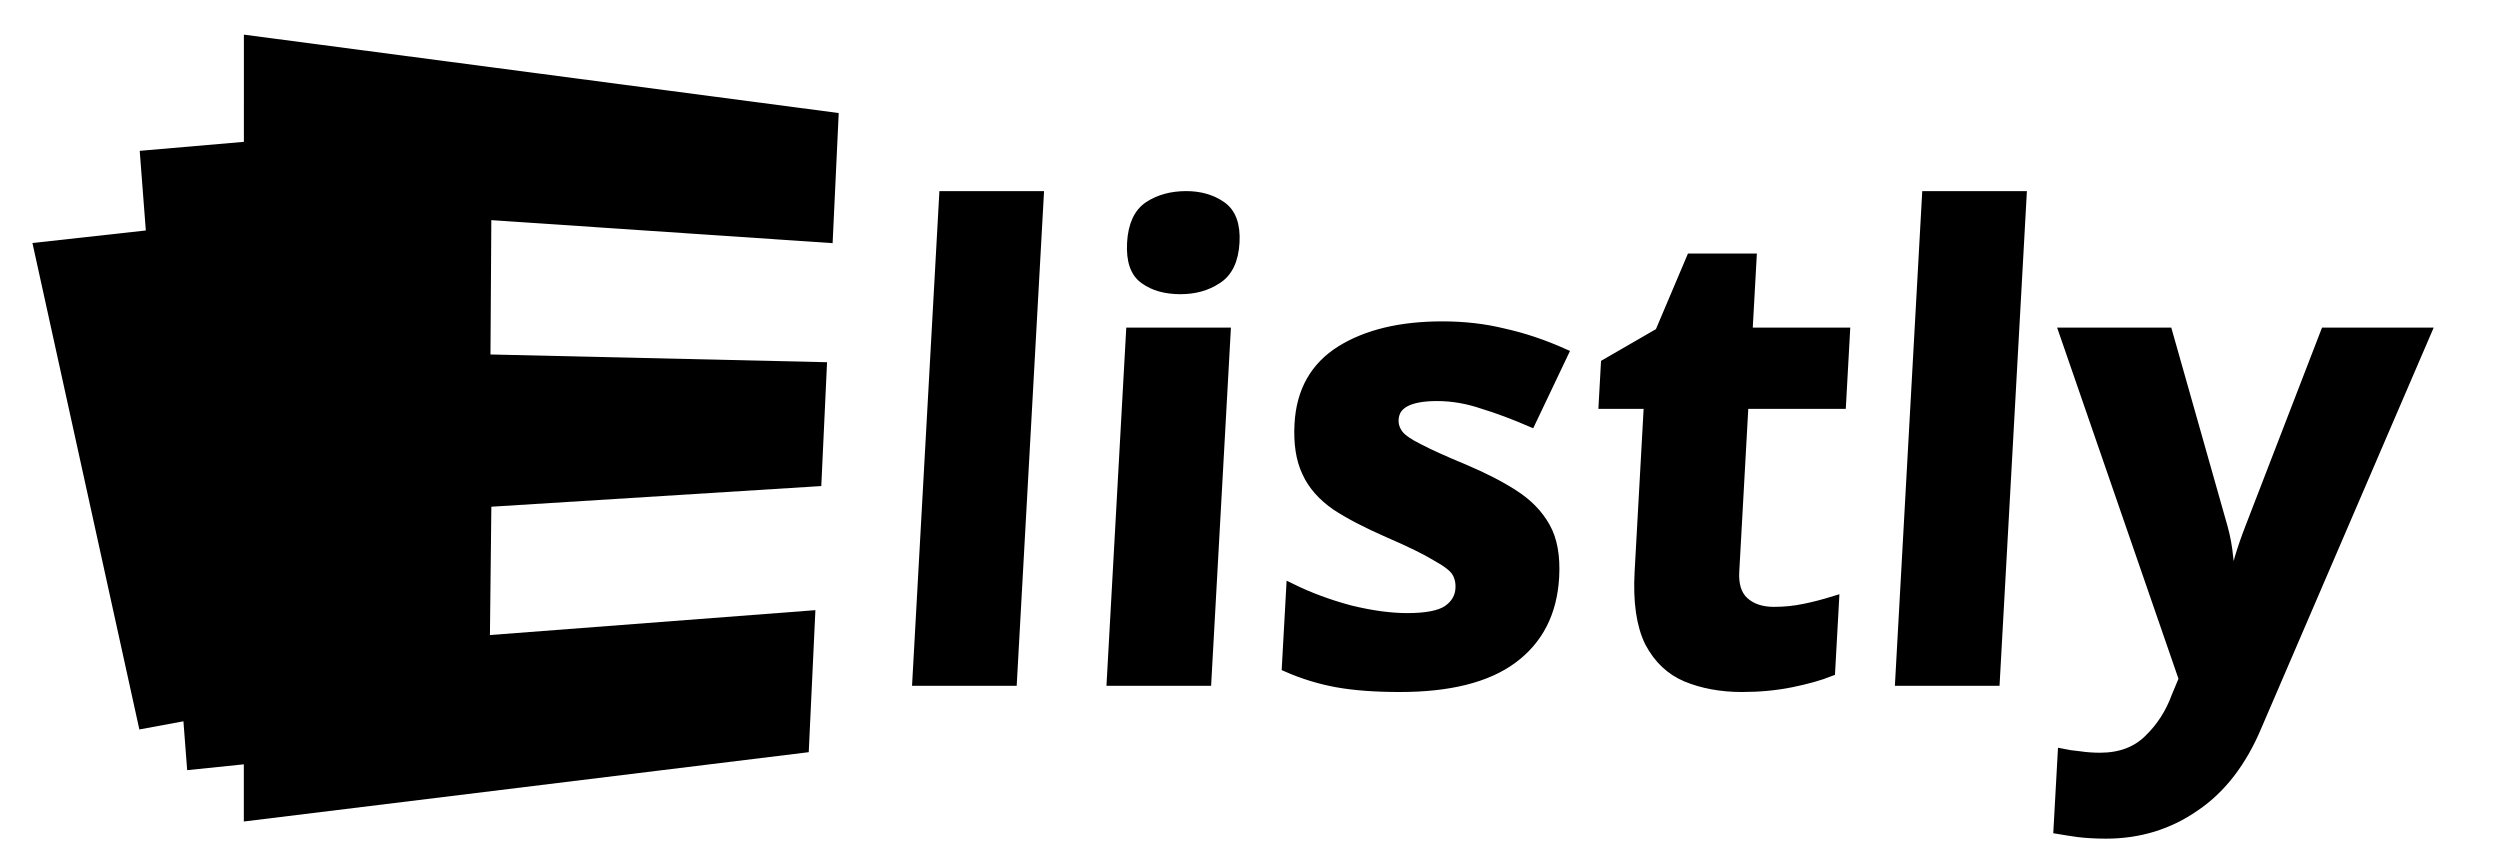
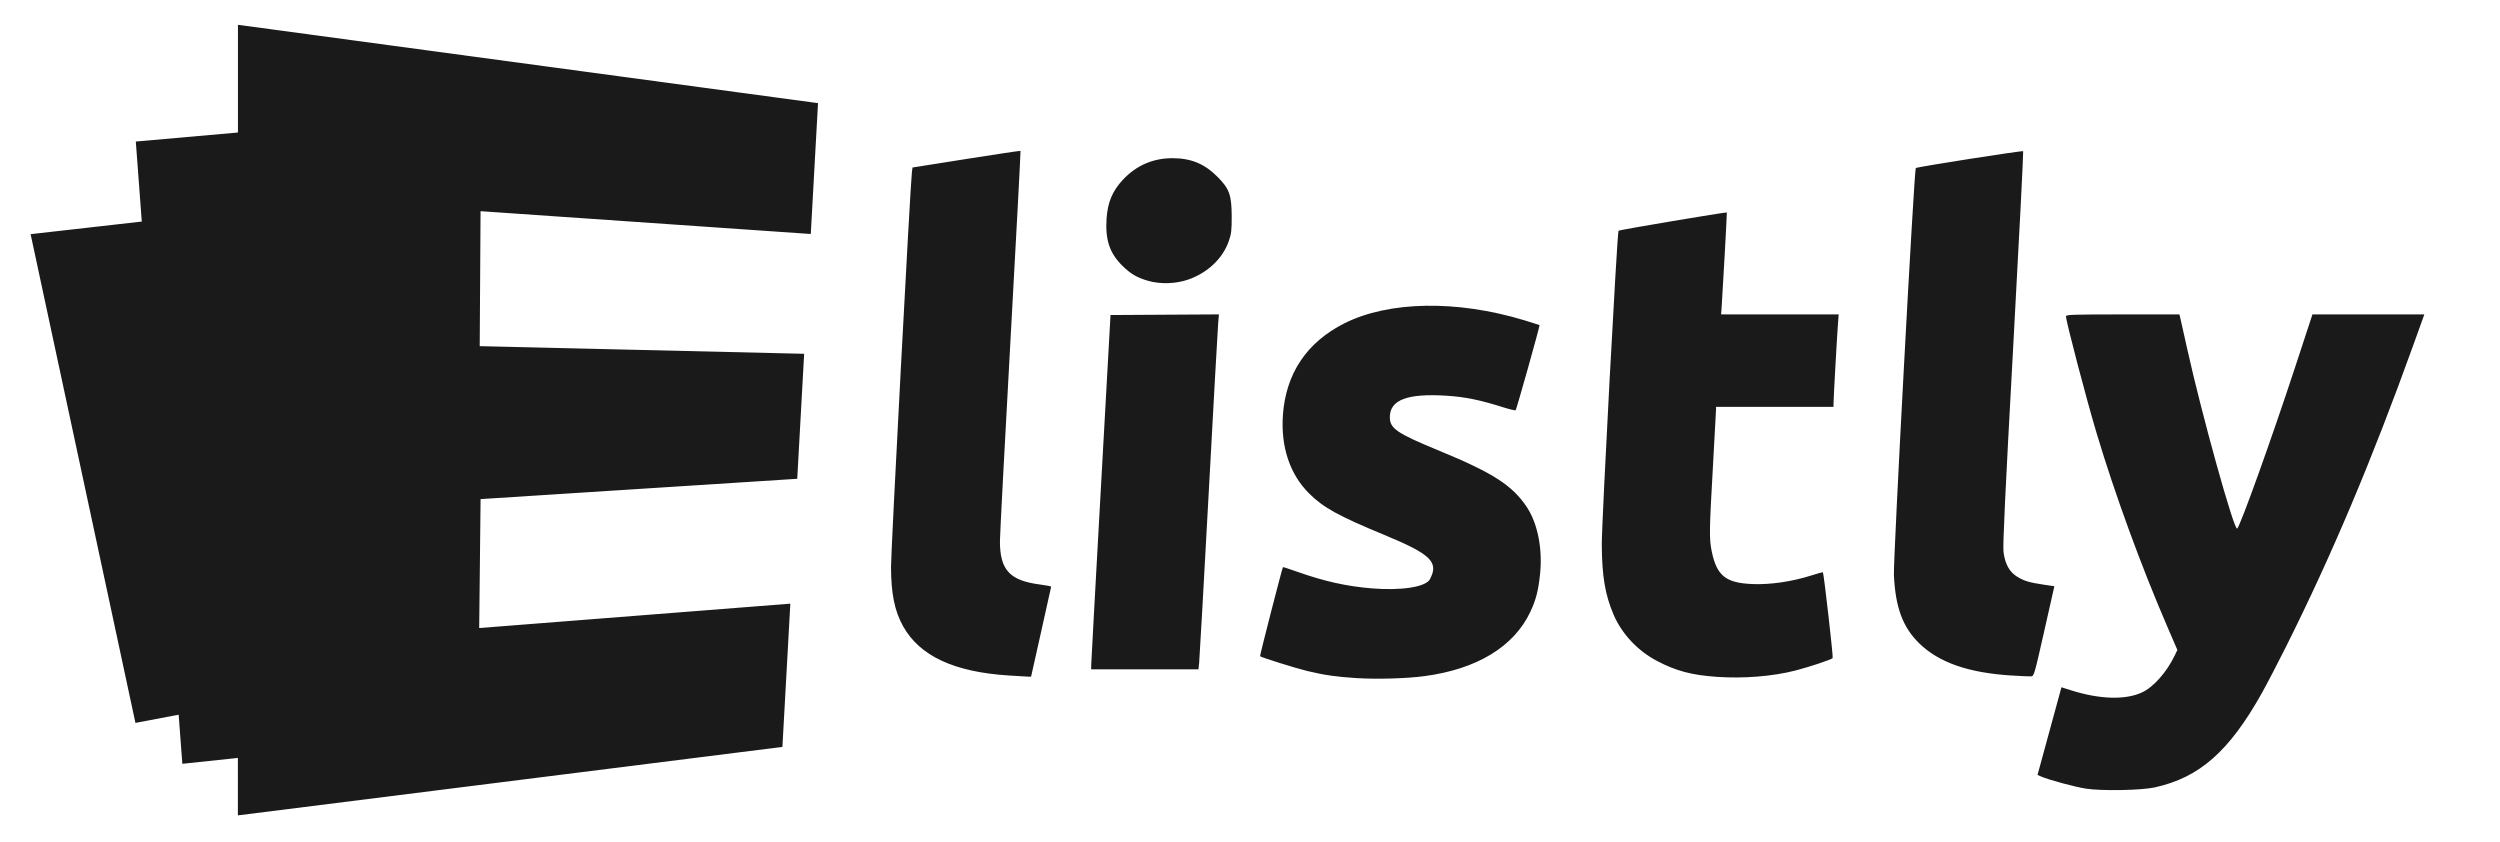
- <svg xmlns="http://www.w3.org/2000/svg" width="100%" height="100%" viewBox="0 0 433 146" version="1.1" xml:space="preserve" style="fill-rule:evenodd;clip-rule:evenodd;stroke-miterlimit:2;">
-   <g transform="matrix(8.646553,0,-0.478314,8.646553,-5207.7,-7425.691)">
-     <g transform="matrix(12.77555,0,0,12.77555,698.4015,872.4457)">
-         </g>
-     <text x="667.919px" y="872.446px" style="font-family:'Ubuntu-Bold', 'Ubuntu', sans-serif;font-weight:700;font-size:12.776px;stroke:black;stroke-width:0.19px;">listl<tspan>y</tspan>
-     </text>
-   </g>
-   <g transform="matrix(0.435346,-0.036845,0.051064,0.238235,-190.6477,-32.06494)">
-     <path d="M425.876,724.85L407.97,728.013L406.933,374.203L452.291,372.1L456.577,314.864L498.034,314.74L507.017,238.193L732.88,330.123L719.598,422.661L588.164,385.605L576.579,481.476L707.453,507.344L694.827,595.426L564.172,590.235L552.871,681.785L682.133,683.683L667.634,784.696L441.084,800.05L445.875,759.224L423.247,759.971L425.876,724.85Z" />
-   </g>
+ <svg xmlns="http://www.w3.org/2000/svg" width="100%" height="100%" viewBox="0 0 1500 505" version="1.1" xml:space="preserve" style="fill-rule:evenodd;clip-rule:evenodd;stroke-linejoin:round;stroke-miterlimit:2;">
+   <path id="logo-black" d="M688.808,168.481c-6.63,-1.931 -10.341,-4.098 -15.261,-8.913c-7.736,-7.57 -10.452,-15.579 -9.613,-28.351c0.651,-9.906 3.548,-16.737 9.998,-23.575c7.93,-8.406 17.948,-12.73 29.499,-12.73c11.169,0 19.236,3.329 27.059,11.166c7.118,7.13 8.484,10.93 8.527,23.703c0.032,8.324 -0.224,10.49 -1.72,14.822c-3.614,10.463 -12.68,19.075 -24.361,23.141c-7.418,2.582 -16.807,2.869 -24.128,0.737Zm341.157,237.618c-15.021,-1.051 -24.39,-3.548 -35.764,-9.533c-11.645,-6.127 -21.157,-16.291 -26.086,-27.874c-5.082,-11.943 -6.954,-23.125 -7.042,-42.071c-0.064,-13.407 9.192,-186.815 10.043,-188.189c0.288,-0.466 64.344,-11.262 64.992,-10.953c0.129,0.064 -2.42,46.562 -3.034,55.356l-0.406,5.812l70.543,-0l-0.446,5.811c-0.56,7.291 -2.654,44.838 -2.655,47.616l0,2.062l-70.487,-0l-0.008,1.687c-0.008,0.929 -0.844,16.366 -1.868,34.306c-2.192,38.428 -2.257,43.203 -0.691,50.791c3.015,14.597 8.475,18.916 24.686,19.526c10.543,0.397 23.316,-1.472 34.812,-5.091c3.887,-1.224 7.116,-2.143 7.176,-2.043c0.618,1.034 6.32,51.138 5.866,51.545c-1.14,1.02 -13.761,5.237 -22.207,7.421c-13.713,3.545 -31.215,4.956 -47.422,3.822Zm221.615,67.089c-6.747,-1.051 -22.186,-5.226 -26.896,-7.273l-2.172,-0.944l7.179,-26.307l7.179,-26.307l5.661,1.798c17.178,5.455 32.529,5.94 42.581,1.345c6.901,-3.154 14.834,-12.077 19.686,-22.14l1.627,-3.374l-6.145,-14.247c-15.675,-36.342 -31.224,-78.881 -42.21,-115.479c-6.127,-20.411 -18.488,-67.52 -18.488,-70.46c0,-1.02 3.922,-1.152 34.037,-1.152l34.037,-0l0.418,1.687c0.231,0.927 2.137,9.448 4.237,18.934c8.77,39.613 28.256,109.674 30.006,107.886c2.069,-2.113 20.716,-54.092 34.87,-97.201l10.279,-31.307l67.136,-0l-6.678,18.559c-24.817,68.97 -48.856,125.918 -76.35,180.87c-5.008,10.01 -11.492,22.464 -14.409,27.676c-19.623,35.066 -37.456,50.779 -64.344,56.694c-8.075,1.776 -31.855,2.204 -41.242,0.741Zm-44.672,-67.881c-25.847,-1.606 -43.537,-7.776 -55.377,-19.314c-9.872,-9.62 -14.316,-21.62 -15.184,-41.002c-0.428,-9.546 12.134,-243.267 13.123,-244.16c0.756,-0.683 63.942,-10.593 64.43,-10.105c0.233,0.233 -2.475,53.319 -6.015,117.97c-4.831,88.214 -6.273,118.801 -5.776,122.567c0.95,7.21 3.557,11.906 8.189,14.757c4.194,2.581 7.378,3.526 16.27,4.832l6.046,0.888l-6.089,26.995c-5.973,26.479 -6.125,26.997 -7.951,27.088c-1.024,0.054 -6.273,-0.182 -11.665,-0.516Zm-552.171,-6.513c0.021,-1.547 2.642,-49.379 5.811,-106.293l5.763,-103.481l65.041,-0.39l-0.461,5.445c-0.254,2.994 -2.827,49.143 -5.717,102.552c-2.891,53.409 -5.447,98.879 -5.68,101.044l-0.425,3.937l-64.38,0l0.049,-2.813Zm159.297,8.074c-11.992,-0.739 -19.401,-1.803 -29.62,-4.256c-6.891,-1.654 -27.647,-8.154 -28.38,-8.887c-0.25,-0.25 13.297,-52.982 13.729,-53.44c0.108,-0.115 4.04,1.151 8.737,2.815c16.147,5.719 29.375,8.665 44.538,9.92c17.707,1.465 32.415,-0.827 34.881,-5.436c5.528,-10.33 0.698,-15.04 -27.296,-26.616c-27.683,-11.448 -36.697,-16.429 -45.277,-25.022c-11.441,-11.457 -16.906,-27.831 -15.61,-46.768c1.711,-24.998 14.299,-43.822 36.903,-55.181c26.653,-13.395 67.449,-14.096 107.876,-1.853c4.949,1.499 9.097,2.801 9.217,2.895c0.321,0.249 -13.799,50.555 -14.343,51.099c-0.254,0.253 -3.76,-0.584 -7.791,-1.862c-13.52,-4.284 -22.621,-6.138 -33.575,-6.837c-23.602,-1.508 -34.108,2.452 -34.116,12.858c-0.008,6.837 4.204,9.685 29.997,20.301c31.737,13.062 43.563,20.672 52.112,33.531c6.63,9.973 9.635,25.232 7.993,40.586c-1.05,9.82 -2.475,15.304 -5.819,22.4c-9.861,20.926 -32.069,34.399 -63.581,38.573c-10.791,1.429 -28.271,1.938 -40.577,1.18Zm-706.838,21.951l-25.93,4.919l-62.901,-293.242l66.707,-7.561l-3.59,-48.009l61.283,-5.419l0.006,-64.624l348.038,47.007l-4.342,78.508l-198.133,-13.688l-0.502,80.98l194.66,4.588l-4.148,74.998l-189.995,12.187l-0.831,77.361l186.682,-14.628l-4.754,85.951l-326.719,41.077l0.003,-34.467l-33.331,3.522l-2.203,-29.46Zm498.076,-23.523c-32.842,-2.088 -53.437,-11.688 -63.413,-29.559c-5.089,-9.117 -7.197,-19.467 -7.252,-35.618c-0.032,-9.636 11.571,-229 12.516,-236.597l0.374,-3.014l32.278,-5.118c17.753,-2.815 32.394,-5.002 32.536,-4.859c0.142,0.143 -2.575,51.381 -6.038,113.863c-3.463,62.482 -6.303,116.576 -6.311,120.209c-0.043,17.357 5.874,23.773 24.051,26.104c3.673,0.471 6.677,1.066 6.676,1.321c-0.002,0.255 -2.701,12.393 -5.999,26.973c-3.298,14.58 -5.996,26.643 -5.996,26.808c0,0.333 -0.321,0.32 -13.422,-0.512Z" style="fill:#1a1a1a;" />
</svg>
